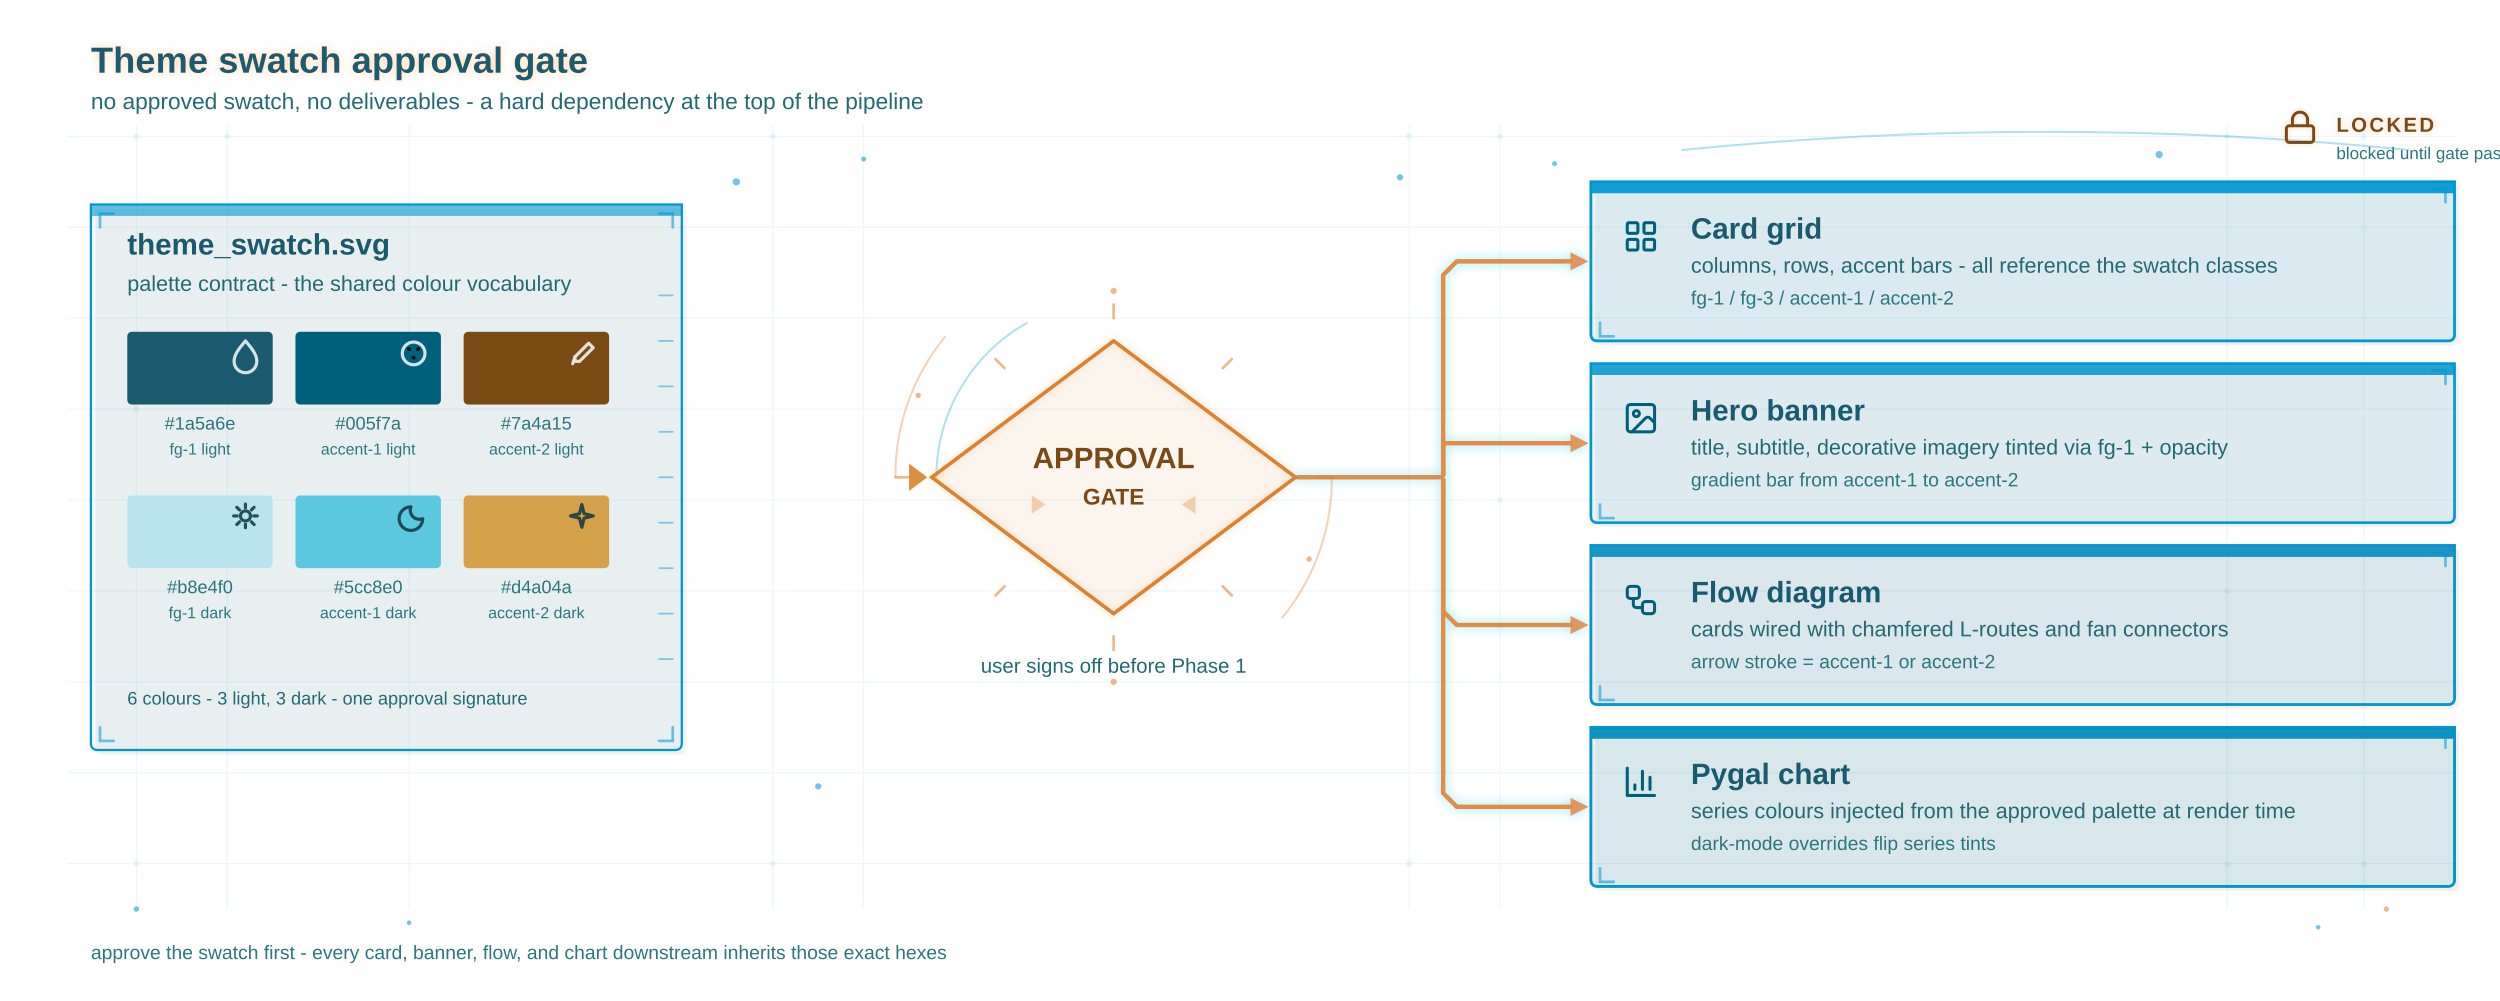
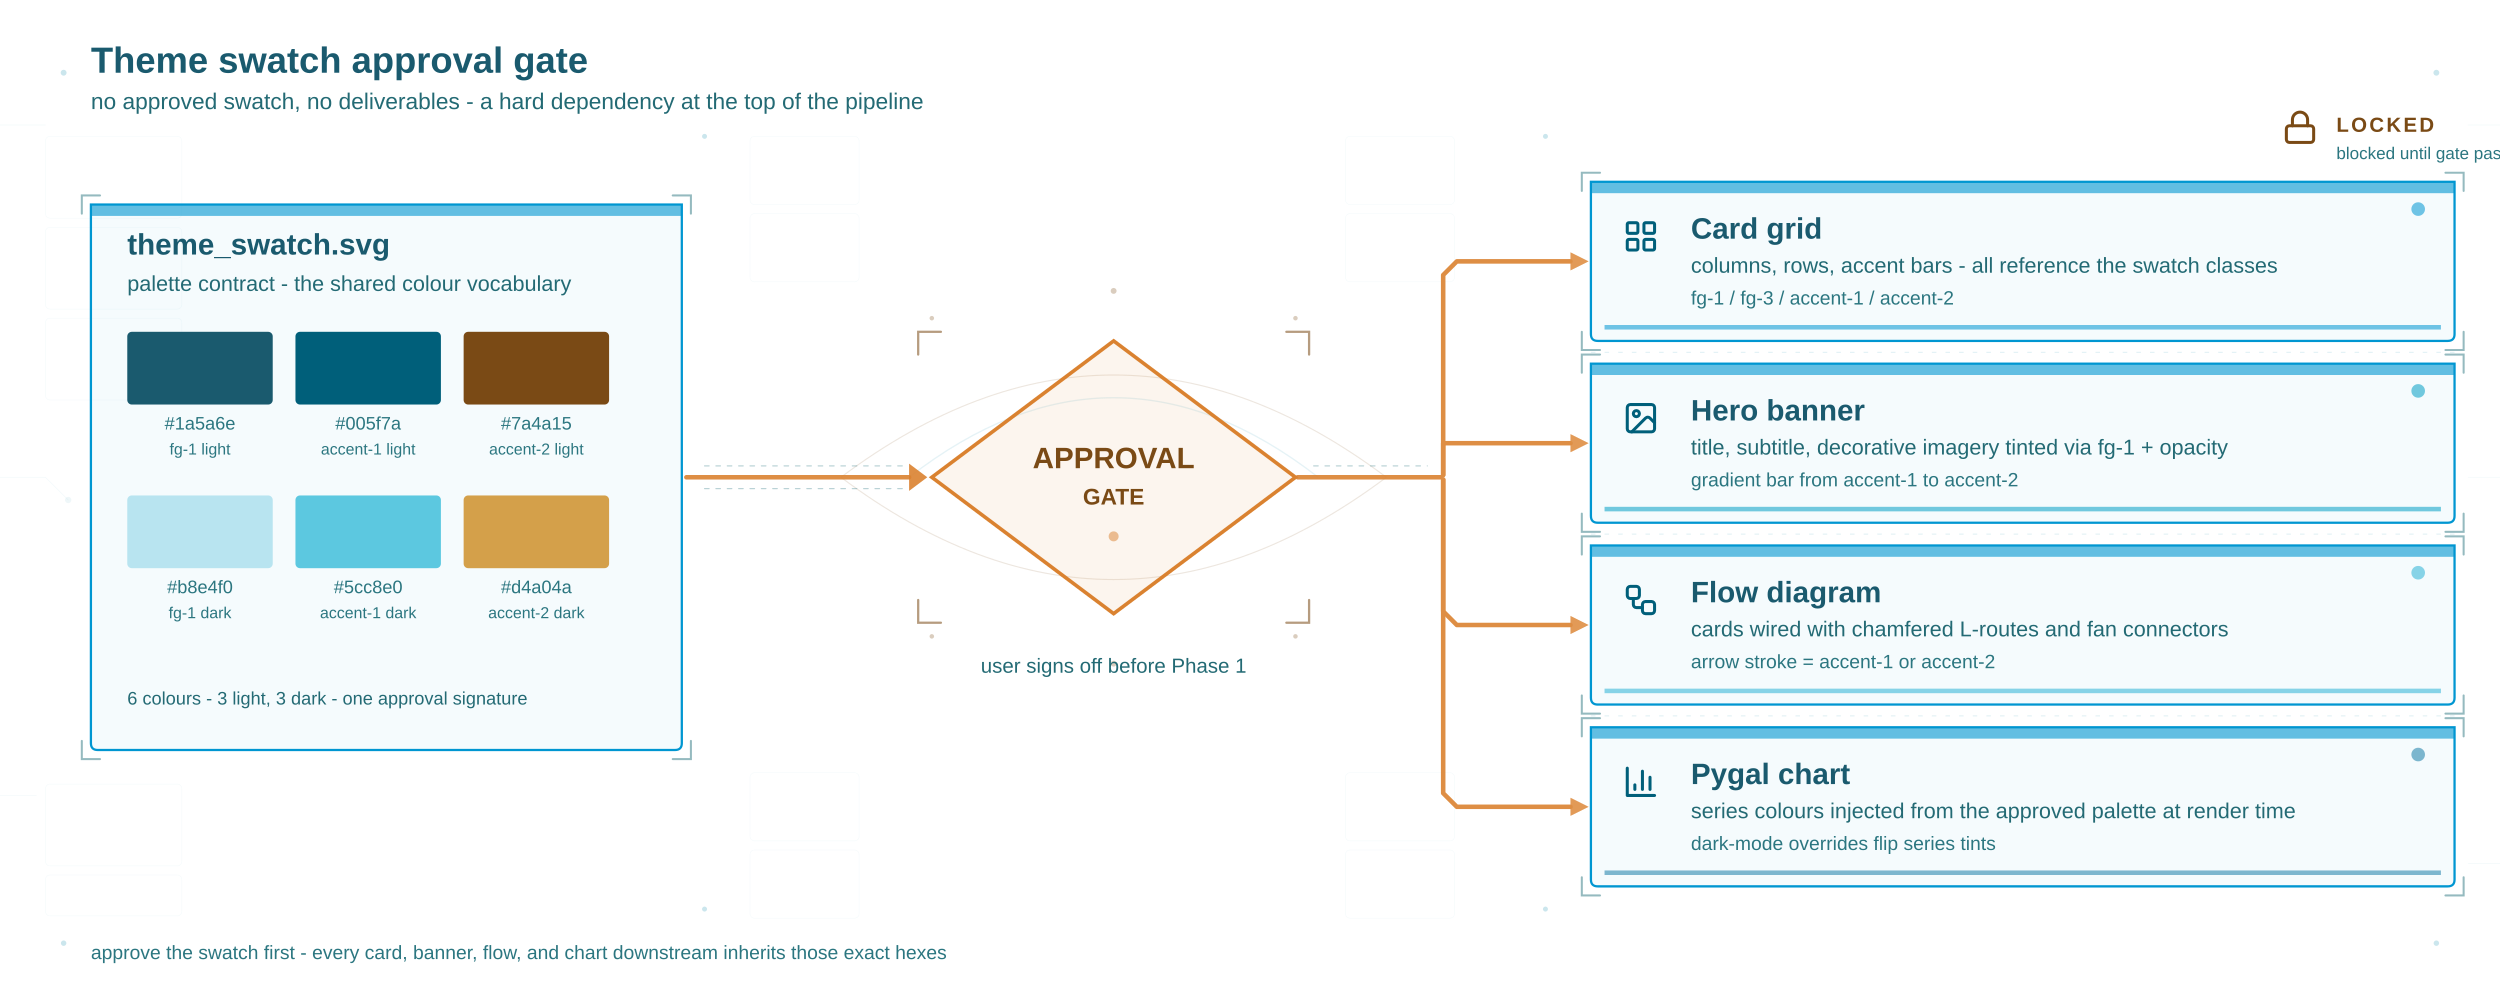
<svg xmlns="http://www.w3.org/2000/svg" viewBox="0 0 1100 440">
  <style>
    .fg-1 { fill: #1a5a6e; }
    .fg-2 { fill: #24697e; }
    .fg-3 { fill: #236a74; }
    .fg-4 { fill: #2b7680; }
    .accent-1 { fill: #005f7a; }
    .accent-2 { fill: #7a4a15; }
    .on-fill { fill: #e0f2f7; }
    .stroke-accent-1 { stroke: #0096d1; }
    .stroke-accent-2 { stroke: #da8230; }
    .icon-stroke-1 { stroke: #005f7a; }
    .icon-stroke-2 { stroke: #7a4a15; }
- 
-     /* add-life classes (medium) */
-     .al-bg-path { stroke: #0096d1; stroke-width: 0.5; fill: none; opacity: 0.08; }
-     .al-bg-node { fill: #0096d1; opacity: 0.08; }
-     .al-bracket { stroke: #0096d1; stroke-width: 1.2; fill: none; opacity: 0.55; stroke-linecap: round; }
-     .al-bracket-warm { stroke: #da8230; stroke-width: 1.2; fill: none; opacity: 0.55; stroke-linecap: round; }
-     .al-dash { stroke: #0096d1; stroke-width: 0.8; fill: none; opacity: 0.45; stroke-linecap: round; }
-     .al-dash-warm { stroke: #da8230; stroke-width: 0.8; fill: none; opacity: 0.50; stroke-linecap: round; }
-     .al-ring { stroke: #da8230; stroke-width: 0.9; fill: none; opacity: 0.35; }
-     .al-ring-cool { stroke: #0096d1; stroke-width: 0.9; fill: none; opacity: 0.30; }
-     .al-particle-cool { fill: #0096d1; opacity: 0.55; }
-     .al-particle-warm { fill: #da8230; opacity: 0.55; }
-     .al-shadow { fill: #0a2a33; opacity: 0.06; }
- 
-     /* wider in-family hue rhythm for the 4 deliverable cards (body + stroke + accent bar tint) */
-     .card-body-1 { fill: #0096d1; fill-opacity: 0.06; }        /* teal primary */
-     .card-body-2 { fill: #3aa8d8; fill-opacity: 0.06; }        /* sky */
-     .card-body-3 { fill: #1d7ea6; fill-opacity: 0.07; }        /* steel-teal */
-     .card-body-4 { fill: #00728f; fill-opacity: 0.07; }        /* deep teal */
-     .card-stroke-1 { stroke: #0096d1; stroke-width: 1.2; fill: none; opacity: 0.85; }
-     .card-stroke-2 { stroke: #3aa8d8; stroke-width: 1.2; fill: none; opacity: 0.85; }
-     .card-stroke-3 { stroke: #1d7ea6; stroke-width: 1.2; fill: none; opacity: 0.85; }
-     .card-stroke-4 { stroke: #00728f; stroke-width: 1.2; fill: none; opacity: 0.85; }
-     .card-bar-1 { fill: #0096d1; opacity: 0.80; }
-     .card-bar-2 { fill: #3aa8d8; opacity: 0.80; }
-     .card-bar-3 { fill: #1d7ea6; opacity: 0.80; }
-     .card-bar-4 { fill: #00728f; opacity: 0.80; }
- 
-     /* swatch card and gate accent */
-     .al-swatch-body { fill: #0096d1; fill-opacity: 0.05; }
-     .al-gate-body  { fill: #da8230; fill-opacity: 0.09; }
- 
-     /* icon strokes used on chips and decorations */
-     .al-chip-ink { stroke: #f5fbfd; stroke-width: 1.4; fill: none; stroke-linecap: round; stroke-linejoin: round; opacity: 0.85; }
-     .al-chip-ink-dark { stroke: #0e3540; stroke-width: 1.4; fill: none; stroke-linecap: round; stroke-linejoin: round; opacity: 0.85; }
- 
    @media (prefers-color-scheme: dark) {
      .fg-1 { fill: #b8e4f0; }
      .fg-2 { fill: #8fd4e6; }
      .fg-3 { fill: #5aafc5; }
      .fg-4 { fill: #4099b3; }
      .accent-1 { fill: #5cc8e0; }
      .accent-2 { fill: #d4a04a; }
      .on-fill { fill: #e0f2f7; }
      .icon-stroke-1 { stroke: #5cc8e0; }
      .icon-stroke-2 { stroke: #d4a04a; }
- 
-       .al-bg-path { stroke: #5cc8e0; opacity: 0.08; }
-       .al-bg-node { fill: #5cc8e0; opacity: 0.08; }
-       .al-bracket { stroke: #5cc8e0; opacity: 0.55; }
-       .al-bracket-warm { stroke: #d4a04a; opacity: 0.55; }
-       .al-dash { stroke: #5cc8e0; opacity: 0.45; }
-       .al-dash-warm { stroke: #d4a04a; opacity: 0.50; }
-       .al-ring { stroke: #d4a04a; opacity: 0.35; }
-       .al-ring-cool { stroke: #5cc8e0; opacity: 0.30; }
-       .al-particle-cool { fill: #5cc8e0; opacity: 0.55; }
-       .al-particle-warm { fill: #d4a04a; opacity: 0.55; }
-       .al-shadow { fill: #000000; opacity: 0.18; }
- 
-       .card-body-1 { fill: #5cc8e0; fill-opacity: 0.09; }
-       .card-body-2 { fill: #8fd4e6; fill-opacity: 0.09; }
-       .card-body-3 { fill: #4099b3; fill-opacity: 0.10; }
-       .card-body-4 { fill: #3e7e94; fill-opacity: 0.12; }
-       .card-stroke-1 { stroke: #5cc8e0; opacity: 0.85; }
-       .card-stroke-2 { stroke: #8fd4e6; opacity: 0.85; }
-       .card-stroke-3 { stroke: #4099b3; opacity: 0.90; }
-       .card-stroke-4 { stroke: #3e7e94; opacity: 0.90; }
-       .card-bar-1 { fill: #5cc8e0; opacity: 0.90; }
-       .card-bar-2 { fill: #8fd4e6; opacity: 0.90; }
-       .card-bar-3 { fill: #4099b3; opacity: 0.90; }
-       .card-bar-4 { fill: #3e7e94; opacity: 0.90; }
- 
-       .al-swatch-body { fill: #5cc8e0; fill-opacity: 0.08; }
-       .al-gate-body  { fill: #d4a04a; fill-opacity: 0.10; }
- 
-       .al-chip-ink { stroke: #0e3540; opacity: 0.85; }
-       .al-chip-ink-dark { stroke: #f5fbfd; opacity: 0.85; }
+     }
+   
+     /* === add-life classes (additive, do not override originals) === */
+     .bg-trace { fill: none; stroke: #5aafc5; stroke-width: 0.3; opacity: 0.08; stroke-linecap: round; }
+     .bg-swatch-grid { fill: none; stroke: #5aafc5; stroke-width: 0.25; opacity: 0.07; }
+     .bg-node { fill: #5aafc5; opacity: 0.10; stroke: none; }
+     .bracket { fill: none; stroke: #2b7680; stroke-width: 0.9; opacity: 0.50; stroke-linecap: round; }
+     .bracket-warm { fill: none; stroke: #7a4a15; stroke-width: 1.0; opacity: 0.55; stroke-linecap: round; }
+     .scanline { fill: none; stroke: #5aafc5; stroke-width: 0.4; opacity: 0.22; stroke-dasharray: 2,4; }
+     .particle-a { fill: #5aafc5; opacity: 0.32; }
+     .particle-b { fill: #7a4a15; opacity: 0.28; }
+     .arc-bg { fill: none; stroke: #5aafc5; stroke-width: 0.6; opacity: 0.16; }
+     .arc-bg-warm { fill: none; stroke: #7a4a15; stroke-width: 0.5; opacity: 0.14; }
+     .tech-line { fill: none; stroke: #2b7680; stroke-width: 0.5; opacity: 0.35; stroke-linecap: round; stroke-dasharray: 2,3; }
+     .hue-v1 { fill: #0096d1; opacity: 0.55; } /* teal */
+     .hue-v2 { fill: #18a7c9; opacity: 0.60; } /* cyan-teal */
+     .hue-v3 { fill: #2bb2d6; opacity: 0.55; } /* sky-teal */
+     .hue-v4 { fill: #1a7ea8; opacity: 0.55; } /* blue-teal */
+     @media (prefers-color-scheme: dark) {
+       .bg-trace { stroke: #5cc8e0; opacity: 0.08; }
+       .bg-swatch-grid { stroke: #5cc8e0; opacity: 0.08; }
+       .bg-node { fill: #5cc8e0; }
+       .bracket { stroke: #5aafc5; opacity: 0.55; }
+       .bracket-warm { stroke: #d4a04a; }
+       .scanline { stroke: #5cc8e0; opacity: 0.25; }
+       .particle-a { fill: #5cc8e0; }
+       .particle-b { fill: #d4a04a; }
+       .arc-bg { stroke: #5cc8e0; }
+       .arc-bg-warm { stroke: #d4a04a; }
+       .tech-line { stroke: #5aafc5; }
+       .hue-v1 { fill: #5cc8e0; }
+       .hue-v2 { fill: #8fd4e6; }
+       .hue-v3 { fill: #a3dde8; }
+       .hue-v4 { fill: #5aafc5; }
    }
  </style>
  <defs>
-     <filter id="al-glow-cool" x="-20%" y="-20%" width="140%" height="140%">
-       <feGaussianBlur in="SourceGraphic" stdDeviation="2.4" result="blur" />
-       <feColorMatrix in="blur" type="matrix" values="0 0 0 0 0   0 0 0 0 0.59   0 0 0 0 0.82   0 0 0 0.55 0" />
+     <filter id="glow-cool" x="-20%" y="-20%" width="140%" height="140%">
+       <feGaussianBlur stdDeviation="2" result="blur" />
      <feMerge>
-         <feMergeNode />
+         <feMergeNode in="blur" />
        <feMergeNode in="SourceGraphic" />
      </feMerge>
    </filter>
-     <filter id="al-glow-warm" x="-20%" y="-20%" width="140%" height="140%">
-       <feGaussianBlur in="SourceGraphic" stdDeviation="1.8" result="blur" />
-       <feColorMatrix in="blur" type="matrix" values="0 0 0 0 0.86   0 0 0 0 0.51   0 0 0 0 0.19   0 0 0 0.55 0" />
+     <filter id="glow-warm" x="-20%" y="-20%" width="140%" height="140%">
+       <feGaussianBlur stdDeviation="1.7" result="blur" />
      <feMerge>
-         <feMergeNode />
+         <feMergeNode in="blur" />
        <feMergeNode in="SourceGraphic" />
      </feMerge>
    </filter>
  </defs>
+   <g id="add-life-decorations">
+     <g class="bg-swatch-grid">
+       <rect x="20" y="60" width="60" height="36" rx="2" />
+       <rect x="20" y="100" width="60" height="36" rx="2" />
+       <rect x="20" y="140" width="60" height="36" rx="2" />
+       <rect x="20" y="345" width="60" height="36" rx="2" />
+       <rect x="20" y="385" width="60" height="18" rx="2" />
+       <rect x="330" y="60" width="48" height="30" rx="2" />
+       <rect x="330" y="94" width="48" height="30" rx="2" />
+       <rect x="592" y="60" width="48" height="30" rx="2" />
+       <rect x="592" y="94" width="48" height="30" rx="2" />
+       <rect x="330" y="340" width="48" height="30" rx="2" />
+       <rect x="330" y="374" width="48" height="30" rx="2" />
+       <rect x="592" y="340" width="48" height="30" rx="2" />
+       <rect x="592" y="374" width="48" height="30" rx="2" />
+     </g>
+     <g class="bg-trace">
+       <path d="M 0,55 H 20" />
+       <path d="M 0,210 H 20 L 30,220" />
+       <path d="M 0,350 H 16" />
+       <path d="M 1100,55 H 1086" />
+       <path d="M 1100,210 H 1086" />
+       <path d="M 1100,380 H 1086" />
+     </g>
+     <g class="bg-node">
+       <circle cx="30" cy="220" r="1.4" />
+     </g>
+     <g class="arc-bg-warm">
+       <path d="M 370,210 Q 490,120 610,210" />
+       <path d="M 370,210 Q 490,300 610,210" />
+     </g>
+     <g class="arc-bg">
+       <path d="M 400,210 Q 490,140 580,210" />
+     </g>
+     <g class="bracket">
+       <path d="M 36,94 L 36,86 L 44,86" />
+       <path d="M 296,86 L 304,86 L 304,94" />
+       <path d="M 36,326 L 36,334 L 44,334" />
+       <path d="M 296,334 L 304,334 L 304,326" />
+       <path d="M 696,84 L 696,76 L 704,76" />
+       <path d="M 1076,76 L 1084,76 L 1084,84" />
+       <path d="M 696,146 L 696,154 L 704,154" />
+       <path d="M 1076,154 L 1084,154 L 1084,146" />
+       <path d="M 696,164 L 696,156 L 704,156" />
+       <path d="M 1076,156 L 1084,156 L 1084,164" />
+       <path d="M 696,226 L 696,234 L 704,234" />
+       <path d="M 1076,234 L 1084,234 L 1084,226" />
+       <path d="M 696,244 L 696,236 L 704,236" />
+       <path d="M 1076,236 L 1084,236 L 1084,244" />
+       <path d="M 696,306 L 696,314 L 704,314" />
+       <path d="M 1076,314 L 1084,314 L 1084,306" />
+       <path d="M 696,324 L 696,316 L 704,316" />
+       <path d="M 1076,316 L 1084,316 L 1084,324" />
+       <path d="M 696,386 L 696,394 L 704,394" />
+       <path d="M 1076,394 L 1084,394 L 1084,386" />
+     </g>
+     <g class="bracket-warm">
+       <path d="M 404,156 L 404,146 L 414,146" />
+       <path d="M 566,146 L 576,146 L 576,156" />
+       <path d="M 404,264 L 404,274 L 414,274" />
+       <path d="M 566,274 L 576,274 L 576,264" />
+     </g>
+     <g class="scanline">
+       <line x1="700" y1="155" x2="1080" y2="155" />
+       <line x1="700" y1="235" x2="1080" y2="235" />
+       <line x1="700" y1="315" x2="1080" y2="315" />
+     </g>
+     <g class="tech-line">
+       <line x1="310" y1="205" x2="398" y2="205" />
+       <line x1="310" y1="215" x2="398" y2="215" />
+       <line x1="578" y1="205" x2="628" y2="205" />
+     </g>
+     <g class="particle-a">
+       <circle cx="28" cy="32" r="1.3" />
+       <circle cx="1072" cy="32" r="1.3" />
+       <circle cx="28" cy="415" r="1.2" />
+       <circle cx="1072" cy="415" r="1.2" />
+       <circle cx="310" cy="60" r="1.1" />
+       <circle cx="680" cy="60" r="1.1" />
+       <circle cx="680" cy="400" r="1.1" />
+       <circle cx="310" cy="400" r="1.1" />
+     </g>
+     <g class="particle-b">
+       <circle cx="490" cy="128" r="1.3" />
+       <circle cx="490" cy="292" r="1.3" />
+       <circle cx="410" cy="140" r="1.0" />
+       <circle cx="570" cy="140" r="1.0" />
+       <circle cx="410" cy="280" r="1.0" />
+       <circle cx="570" cy="280" r="1.0" />
+     </g>
+   </g>
  <g id="background">
    <rect x="0" y="0" width="1100" height="440" fill="transparent" />
    <g id="guide-grid" display="none">
      <line x1="0" y1="210" x2="1100" y2="210" stroke="red" stroke-width="0.3" />
      <line x1="550" y1="0" x2="550" y2="440" stroke="red" stroke-width="0.3" />
    </g>
  </g>
-   <g id="add-life-decorations">
-     <g id="al-bg-texture">
-       <g class="al-bg-path">
-         <line x1="30" y1="60" x2="1080" y2="60" />
-         <line x1="30" y1="100" x2="1080" y2="100" />
-         <line x1="30" y1="140" x2="1080" y2="140" />
-         <line x1="30" y1="180" x2="1080" y2="180" />
-         <line x1="30" y1="220" x2="1080" y2="220" />
-         <line x1="30" y1="260" x2="1080" y2="260" />
-         <line x1="30" y1="300" x2="1080" y2="300" />
-         <line x1="30" y1="340" x2="1080" y2="340" />
-         <line x1="30" y1="380" x2="1080" y2="380" />
-         <line x1="60" y1="55" x2="60" y2="400" />
-         <line x1="100" y1="55" x2="100" y2="400" />
-         <line x1="180" y1="55" x2="180" y2="400" />
-         <line x1="340" y1="55" x2="340" y2="400" />
-         <line x1="380" y1="55" x2="380" y2="400" />
-         <line x1="620" y1="55" x2="620" y2="400" />
-         <line x1="660" y1="55" x2="660" y2="400" />
-         <line x1="980" y1="55" x2="980" y2="400" />
-         <line x1="1040" y1="55" x2="1040" y2="400" />
-       </g>
-       <g class="al-bg-node">
-         <circle cx="60" cy="60" r="1.4" />
-         <circle cx="100" cy="60" r="1.4" />
-         <circle cx="340" cy="60" r="1.4" />
-         <circle cx="620" cy="60" r="1.4" />
-         <circle cx="660" cy="60" r="1.4" />
-         <circle cx="980" cy="60" r="1.4" />
-         <circle cx="1040" cy="60" r="1.4" />
-         <circle cx="60" cy="380" r="1.4" />
-         <circle cx="340" cy="380" r="1.4" />
-         <circle cx="620" cy="380" r="1.4" />
-         <circle cx="980" cy="380" r="1.4" />
-         <circle cx="1040" cy="380" r="1.4" />
-         <circle cx="60" cy="180" r="1.4" />
-         <circle cx="660" cy="220" r="1.4" />
-         <circle cx="980" cy="260" r="1.4" />
-       </g>
-     </g>
-     <g id="al-shadows">
-       <path class="al-shadow" d="M42,92 H302 V329 Q302,332 299,332 H45 Q42,332 42,329 Z" />
-       <path class="al-shadow" d="M702,82 H1082 V149 Q1082,152 1079,152 H705 Q702,152 702,149 Z" />
-       <path class="al-shadow" d="M702,162 H1082 V229 Q1082,232 1079,232 H705 Q702,232 702,229 Z" />
-       <path class="al-shadow" d="M702,242 H1082 V309 Q1082,312 1079,312 H705 Q702,312 702,309 Z" />
-       <path class="al-shadow" d="M702,322 H1082 V389 Q1082,392 1079,392 H705 Q702,392 702,389 Z" />
-     </g>
-     <g id="al-card-hue-rhythm">
-       <path class="card-body-1" d="M700,80 H1080 V147 Q1080,150 1077,150 H703 Q700,150 700,147 Z" />
-       <path class="card-stroke-1" d="M700,80 H1080 V147 Q1080,150 1077,150 H703 Q700,150 700,147 Z" />
-       <rect class="card-bar-1" x="700" y="80" width="380" height="5" />
-       <path class="card-body-2" d="M700,160 H1080 V227 Q1080,230 1077,230 H703 Q700,230 700,227 Z" />
-       <path class="card-stroke-2" d="M700,160 H1080 V227 Q1080,230 1077,230 H703 Q700,230 700,227 Z" />
-       <rect class="card-bar-2" x="700" y="160" width="380" height="5" />
-       <path class="card-body-3" d="M700,240 H1080 V307 Q1080,310 1077,310 H703 Q700,310 700,307 Z" />
-       <path class="card-stroke-3" d="M700,240 H1080 V307 Q1080,310 1077,310 H703 Q700,310 700,307 Z" />
-       <rect class="card-bar-3" x="700" y="240" width="380" height="5" />
-       <path class="card-body-4" d="M700,320 H1080 V387 Q1080,390 1077,390 H703 Q700,390 700,387 Z" />
-       <path class="card-stroke-4" d="M700,320 H1080 V387 Q1080,390 1077,390 H703 Q700,390 700,387 Z" />
-       <rect class="card-bar-4" x="700" y="320" width="380" height="5" />
-     </g>
-     <g id="al-brackets">
-       <path class="al-bracket" d="M44,100 L44,94 L50,94" />
-       <path class="al-bracket" d="M290,94 L296,94 L296,100" />
-       <path class="al-bracket" d="M44,320 L44,326 L50,326" />
-       <path class="al-bracket" d="M290,326 L296,326 L296,320" />
-       <path class="al-bracket-warm" d="M490,140 L490,134" />
-       <path class="al-bracket-warm" d="M490,280 L490,286" />
-       <path class="al-bracket-warm" d="M400,210 L394,210" />
-       <path class="al-bracket-warm" d="M580,210 L586,210" />
-       <path class="al-bracket-warm" d="M442,162 L438,158" />
-       <path class="al-bracket-warm" d="M538,162 L542,158" />
-       <path class="al-bracket-warm" d="M442,258 L438,262" />
-       <path class="al-bracket-warm" d="M538,258 L542,262" />
-       <path class="al-bracket" d="M1070,83 L1076,83 L1076,89" />
-       <path class="al-bracket" d="M1070,163 L1076,163 L1076,169" />
-       <path class="al-bracket" d="M1070,243 L1076,243 L1076,249" />
-       <path class="al-bracket" d="M1070,323 L1076,323 L1076,329" />
-       <path class="al-bracket" d="M704,142 L704,148 L710,148" />
-       <path class="al-bracket" d="M704,222 L704,228 L710,228" />
-       <path class="al-bracket" d="M704,302 L704,308 L710,308" />
-       <path class="al-bracket" d="M704,382 L704,388 L710,388" />
-       <path class="al-dash" d="M290,130 h6 M290,150 h6 M290,170 h6 M290,190 h6 M290,210 h6 M290,230 h6 M290,250 h6 M290,270 h6 M290,290 h6" />
-     </g>
-     <g id="al-abstract">
-       <path class="al-ring" d="M490,210 m-96,0 a96,96 0 0 1 22,-62" />
-       <path class="al-ring" d="M490,210 m96,0 a96,96 0 0 1 -22,62" />
-       <path class="al-ring-cool" d="M490,210 m-78,0 a78,78 0 0 1 40,-68" />
-       <path class="al-ring-cool" d="M740,66 q160,-16 320,0" />
-       <circle class="al-particle-cool" cx="324" cy="80" r="1.6" />
-       <circle class="al-particle-cool" cx="360" cy="346" r="1.4" />
-       <circle class="al-particle-cool" cx="380" cy="70" r="1.1" />
-       <circle class="al-particle-cool" cx="616" cy="78" r="1.4" />
-       <circle class="al-particle-cool" cx="684" cy="72" r="1.1" />
-       <circle class="al-particle-cool" cx="950" cy="68" r="1.6" />
-       <circle class="al-particle-warm" cx="490" cy="128" r="1.4" />
-       <circle class="al-particle-warm" cx="490" cy="300" r="1.4" />
-       <circle class="al-particle-warm" cx="404" cy="174" r="1.2" />
-       <circle class="al-particle-warm" cx="576" cy="246" r="1.2" />
-       <circle class="al-particle-cool" cx="60" cy="400" r="1.2" />
-       <circle class="al-particle-cool" cx="180" cy="406" r="1.0" />
-       <circle class="al-particle-warm" cx="1050" cy="400" r="1.2" />
-       <circle class="al-particle-cool" cx="1020" cy="408" r="1.0" />
-     </g>
-   </g>
  <g id="nodes">
    <g id="title-band">
-       <text x="40" y="32" font-family="Segoe UI, Arial, sans-serif" font-size="16" font-weight="700" class="fg-1" filter="url(#al-glow-warm)">Theme swatch approval gate</text>
+       <text x="40" y="32" font-family="Segoe UI, Arial, sans-serif" font-size="16" font-weight="700" class="fg-1">Theme swatch approval gate</text>
      <text x="40" y="48" font-family="Segoe UI, Arial, sans-serif" font-size="10" class="fg-3">no approved swatch, no deliverables - a hard dependency at the top of the pipeline</text>
    </g>
    <g id="swatch-card">
      <path d="M40,90 H300 V327 Q300,330 297,330 H43 Q40,330 40,327 Z" fill="#0096d1" fill-opacity="0.04" />
      <path d="M40,90 H300 V327 Q300,330 297,330 H43 Q40,330 40,327 Z" fill="none" stroke="#0096d1" stroke-width="1" />
      <rect x="40" y="90" width="260" height="5" fill="#0096d1" opacity="0.6" />
      <rect x="56" y="146" width="64" height="32" rx="2" fill="#1a5a6e" />
      <rect x="130" y="146" width="64" height="32" rx="2" fill="#005f7a" />
      <rect x="204" y="146" width="64" height="32" rx="2" fill="#7a4a15" />
      <rect x="56" y="218" width="64" height="32" rx="2" fill="#b8e4f0" />
      <rect x="130" y="218" width="64" height="32" rx="2" fill="#5cc8e0" />
      <rect x="204" y="218" width="64" height="32" rx="2" fill="#d4a04a" />
    </g>
    <g id="gate-diamond">
      <polygon points="490,150 570,210 490,270 410,210" fill="#da8230" fill-opacity="0.08" />
-       <polygon points="490,150 570,210 490,270 410,210" fill="none" stroke="#da8230" stroke-width="1.6" filter="url(#al-glow-warm)" />
+       <polygon points="490,150 570,210 490,270 410,210" fill="none" stroke="#da8230" stroke-width="1.6" />
    </g>
    <g id="deliverable-cards">
      <path d="M700,80 H1080 V147 Q1080,150 1077,150 H703 Q700,150 700,147 Z" fill="#0096d1" fill-opacity="0.04" />
      <path d="M700,80 H1080 V147 Q1080,150 1077,150 H703 Q700,150 700,147 Z" fill="none" stroke="#0096d1" stroke-width="1" />
      <rect x="700" y="80" width="380" height="5" fill="#0096d1" opacity="0.6" />
      <path d="M700,160 H1080 V227 Q1080,230 1077,230 H703 Q700,230 700,227 Z" fill="#0096d1" fill-opacity="0.04" />
      <path d="M700,160 H1080 V227 Q1080,230 1077,230 H703 Q700,230 700,227 Z" fill="none" stroke="#0096d1" stroke-width="1" />
      <rect x="700" y="160" width="380" height="5" fill="#0096d1" opacity="0.6" />
      <path d="M700,240 H1080 V307 Q1080,310 1077,310 H703 Q700,310 700,307 Z" fill="#0096d1" fill-opacity="0.04" />
      <path d="M700,240 H1080 V307 Q1080,310 1077,310 H703 Q700,310 700,307 Z" fill="none" stroke="#0096d1" stroke-width="1" />
      <rect x="700" y="240" width="380" height="5" fill="#0096d1" opacity="0.6" />
      <path d="M700,320 H1080 V387 Q1080,390 1077,390 H703 Q700,390 700,387 Z" fill="#0096d1" fill-opacity="0.04" />
      <path d="M700,320 H1080 V387 Q1080,390 1077,390 H703 Q700,390 700,387 Z" fill="none" stroke="#0096d1" stroke-width="1" />
      <rect x="700" y="320" width="380" height="5" fill="#0096d1" opacity="0.6" />
    </g>
  </g>
  <g id="connectors">
-     <path d="M302.00,210.00 L400.00,210.00" fill="none" stroke="#da8230" stroke-width="2.0" opacity="0.9" stroke-linejoin="round" stroke-linecap="round" filter="url(#al-glow-cool)" />
+     <path d="M302.00,210.00 L400.00,210.00" fill="none" stroke="#da8230" stroke-width="2.0" opacity="0.9" stroke-linejoin="round" stroke-linecap="round" />
    <polygon points="408.00,210.00 400.00,204.00 400.00,216.00" fill="#da8230" opacity="0.9" />
-     <g class="manifold-connector" fill="none" stroke="#da8230" stroke-width="2.0" opacity="0.9" stroke-linejoin="round" stroke-linecap="round" filter="url(#al-glow-cool)">
+     <g class="manifold-connector" fill="none" stroke="#da8230" stroke-width="2.0" opacity="0.9" stroke-linejoin="round" stroke-linecap="round">
      <path d="M571.00,210.00 L634.00,210.00" />
      <path d="M635.00,209.00 L635.00,121.00 L641.00,115.00 L691.00,115.00" />
      <polygon points="699.00,115.00 691.00,111.00 691.00,119.00" fill="#da8230" stroke="none" opacity="0.9" />
      <path d="M635.00,209.00 L635.00,195.00 L691.00,195.00" />
      <polygon points="699.00,195.00 691.00,191.00 691.00,199.00" fill="#da8230" stroke="none" opacity="0.9" />
      <path d="M635.00,211.00 L635.00,269.00 L641.00,275.00 L691.00,275.00" />
      <polygon points="699.00,275.00 691.00,271.00 691.00,279.00" fill="#da8230" stroke="none" opacity="0.9" />
      <path d="M635.00,211.00 L635.00,349.00 L641.00,355.00 L691.00,355.00" />
      <polygon points="699.00,355.00 691.00,351.00 691.00,359.00" fill="#da8230" stroke="none" opacity="0.9" />
    </g>
  </g>
  <g id="content">
    <g id="swatch-labels">
      <text x="56" y="112" font-family="Segoe UI, Arial, sans-serif" font-size="13" font-weight="700" class="fg-1">theme_swatch.svg</text>
      <text x="56" y="128" font-family="Segoe UI, Arial, sans-serif" font-size="9.5" class="fg-3">palette contract - the shared colour vocabulary</text>
      <text x="88" y="189" font-family="Segoe UI, Arial, sans-serif" font-size="8" class="fg-4" text-anchor="middle">#1a5a6e</text>
      <text x="162" y="189" font-family="Segoe UI, Arial, sans-serif" font-size="8" class="fg-4" text-anchor="middle">#005f7a</text>
      <text x="236" y="189" font-family="Segoe UI, Arial, sans-serif" font-size="8" class="fg-4" text-anchor="middle">#7a4a15</text>
      <text x="88" y="200" font-family="Segoe UI, Arial, sans-serif" font-size="7" class="fg-4" text-anchor="middle">fg-1 light</text>
      <text x="162" y="200" font-family="Segoe UI, Arial, sans-serif" font-size="7" class="fg-4" text-anchor="middle">accent-1 light</text>
      <text x="236" y="200" font-family="Segoe UI, Arial, sans-serif" font-size="7" class="fg-4" text-anchor="middle">accent-2 light</text>
      <text x="88" y="261" font-family="Segoe UI, Arial, sans-serif" font-size="8" class="fg-4" text-anchor="middle">#b8e4f0</text>
      <text x="162" y="261" font-family="Segoe UI, Arial, sans-serif" font-size="8" class="fg-4" text-anchor="middle">#5cc8e0</text>
      <text x="236" y="261" font-family="Segoe UI, Arial, sans-serif" font-size="8" class="fg-4" text-anchor="middle">#d4a04a</text>
      <text x="88" y="272" font-family="Segoe UI, Arial, sans-serif" font-size="7" class="fg-4" text-anchor="middle">fg-1 dark</text>
      <text x="162" y="272" font-family="Segoe UI, Arial, sans-serif" font-size="7" class="fg-4" text-anchor="middle">accent-1 dark</text>
      <text x="236" y="272" font-family="Segoe UI, Arial, sans-serif" font-size="7" class="fg-4" text-anchor="middle">accent-2 dark</text>
      <text x="56" y="310" font-family="Segoe UI, Arial, sans-serif" font-size="8" class="fg-3">6 colours - 3 light, 3 dark - one approval signature</text>
    </g>
    <g id="gate-labels">
      <text x="490" y="206" font-family="Segoe UI, Arial, sans-serif" font-size="13" font-weight="700" class="accent-2" text-anchor="middle">APPROVAL</text>
      <text x="490" y="222" font-family="Segoe UI, Arial, sans-serif" font-size="10" font-weight="600" class="accent-2" text-anchor="middle">GATE</text>
      <text x="490" y="296" font-family="Segoe UI, Arial, sans-serif" font-size="9" class="fg-3" text-anchor="middle">user signs off before Phase 1</text>
    </g>
    <g id="card-1-content">
      <g transform="translate(714, 96) scale(0.667)" fill="none" class="icon-stroke-1" stroke-width="2" stroke-linecap="round" stroke-linejoin="round">
        <rect width="7" height="7" x="3" y="3" rx="1" />
        <rect width="7" height="7" x="14" y="3" rx="1" />
        <rect width="7" height="7" x="14" y="14" rx="1" />
        <rect width="7" height="7" x="3" y="14" rx="1" />
      </g>
      <text x="744" y="105" font-family="Segoe UI, Arial, sans-serif" font-size="13" font-weight="700" class="fg-1">Card grid</text>
      <text x="744" y="120" font-family="Segoe UI, Arial, sans-serif" font-size="9.5" class="fg-3">columns, rows, accent bars - all reference the swatch classes</text>
      <text x="744" y="134" font-family="Segoe UI, Arial, sans-serif" font-size="8.5" class="fg-4">fg-1 / fg-3 / accent-1 / accent-2</text>
    </g>
    <g id="card-2-content">
      <g transform="translate(714, 176) scale(0.667)" fill="none" class="icon-stroke-1" stroke-width="2" stroke-linecap="round" stroke-linejoin="round">
        <rect width="18" height="18" x="3" y="3" rx="2" ry="2" />
        <circle cx="9" cy="9" r="2" />
        <path d="m21 15-3.086-3.086a2 2 0 0 0-2.828 0L6 21" />
      </g>
      <text x="744" y="185" font-family="Segoe UI, Arial, sans-serif" font-size="13" font-weight="700" class="fg-1">Hero banner</text>
      <text x="744" y="200" font-family="Segoe UI, Arial, sans-serif" font-size="9.5" class="fg-3">title, subtitle, decorative imagery tinted via fg-1 + opacity</text>
      <text x="744" y="214" font-family="Segoe UI, Arial, sans-serif" font-size="8.5" class="fg-4">gradient bar from accent-1 to accent-2</text>
    </g>
    <g id="card-3-content">
      <g transform="translate(714, 256) scale(0.667)" fill="none" class="icon-stroke-1" stroke-width="2" stroke-linecap="round" stroke-linejoin="round">
        <rect width="8" height="8" x="3" y="3" rx="2" />
        <path d="M7 11v4a2 2 0 0 0 2 2h4" />
        <rect width="8" height="8" x="13" y="13" rx="2" />
      </g>
      <text x="744" y="265" font-family="Segoe UI, Arial, sans-serif" font-size="13" font-weight="700" class="fg-1">Flow diagram</text>
      <text x="744" y="280" font-family="Segoe UI, Arial, sans-serif" font-size="9.5" class="fg-3">cards wired with chamfered L-routes and fan connectors</text>
      <text x="744" y="294" font-family="Segoe UI, Arial, sans-serif" font-size="8.5" class="fg-4">arrow stroke = accent-1 or accent-2</text>
    </g>
    <g id="card-4-content">
      <g transform="translate(714, 336) scale(0.667)" fill="none" class="icon-stroke-1" stroke-width="2" stroke-linecap="round" stroke-linejoin="round">
        <path d="M3 3v18h18" />
        <path d="M18 17V9" />
        <path d="M13 17V5" />
        <path d="M8 17v-3" />
      </g>
      <text x="744" y="345" font-family="Segoe UI, Arial, sans-serif" font-size="13" font-weight="700" class="fg-1">Pygal chart</text>
      <text x="744" y="360" font-family="Segoe UI, Arial, sans-serif" font-size="9.5" class="fg-3">series colours injected from the approved palette at render time</text>
      <text x="744" y="374" font-family="Segoe UI, Arial, sans-serif" font-size="8.5" class="fg-4">dark-mode overrides flip series tints</text>
    </g>
    <g id="locked-marker">
-       <g transform="translate(1004, 48) scale(0.667)" fill="none" class="icon-stroke-2" stroke-width="2" stroke-linecap="round" stroke-linejoin="round" filter="url(#al-glow-warm)">
+       <g transform="translate(1004, 48) scale(0.667)" fill="none" class="icon-stroke-2" stroke-width="2" stroke-linecap="round" stroke-linejoin="round">
        <rect width="18" height="11" x="3" y="11" rx="2" ry="2" />
        <path d="M7 11V7a5 5 0 0 1 10 0v4" />
      </g>
-       <text x="1028" y="58" font-family="Segoe UI, Arial, sans-serif" font-size="9" font-weight="700" class="accent-2" letter-spacing="1" filter="url(#al-glow-warm)">LOCKED</text>
+       <text x="1028" y="58" font-family="Segoe UI, Arial, sans-serif" font-size="9" font-weight="700" class="accent-2" letter-spacing="1">LOCKED</text>
      <text x="1028" y="70" font-family="Segoe UI, Arial, sans-serif" font-size="7.5" class="fg-4">blocked until gate passes</text>
    </g>
    <text x="40" y="422" font-family="Segoe UI, Arial, sans-serif" font-size="8.5" class="fg-4">approve the swatch first - every card, banner, flow, and chart downstream inherits those exact hexes</text>
  </g>
-   <g id="add-life-overlays">
-     <g transform="translate(102,149)" class="al-chip-ink">
-       <path d="M6 1 C2.5 5, 1 7.5, 1 10 a5 5 0 0 0 10 0 C11 7.5, 9.5 5, 6 1 Z" />
-     </g>
-     <g transform="translate(176,149)" class="al-chip-ink">
-       <circle cx="6" cy="6.5" r="5" />
-       <circle cx="4" cy="4.6" r="0.9" fill="currentColor" stroke="none" />
-       <circle cx="8" cy="4.6" r="0.9" fill="currentColor" stroke="none" />
-       <circle cx="6" cy="8.4" r="0.9" fill="currentColor" stroke="none" />
-     </g>
-     <g transform="translate(250,149)" class="al-chip-ink">
-       <path d="M9 2 L11 4 L5 10 L3 10 L3 8 Z" />
-       <path d="M3 8 L2 11" />
-     </g>
-     <g transform="translate(102,221)" class="al-chip-ink-dark">
-       <circle cx="6" cy="6" r="2.2" />
-       <path d="M6 0.8 v1.6 M6 9.6 v1.6 M0.8 6 h1.6 M9.6 6 h1.6 M2.2 2.2 l1.2 1.2 M8.6 8.6 l1.2 1.2 M2.2 9.8 l1.2 -1.2 M8.6 3.4 l1.2 -1.2" />
-     </g>
-     <g transform="translate(176,221)" class="al-chip-ink-dark">
-       <path d="M10 7.2 A5.2 5.2 0 1 1 4.8 2 a4 4 0 0 0 5.2 5.2 Z" />
-     </g>
-     <g transform="translate(250,221)" class="al-chip-ink-dark">
-       <path d="M6 1 L7 5 L11 6 L7 7 L6 11 L5 7 L1 6 L5 5 Z" />
-     </g>
-     <g class="al-bracket-warm" filter="url(#al-glow-warm)">
-       <path d="M460,222 L454,218 L454,226 Z" fill="#da8230" stroke="none" opacity="0.6" />
-       <path d="M520,222 L526,218 L526,226 Z" fill="#da8230" stroke="none" opacity="0.6" />
-     </g>
-   </g>
  <g id="callouts">
  </g>
+   <g id="add-life-icons">
+     <rect x="706" y="143" width="368" height="2" class="hue-v1" />
+     <rect x="706" y="223" width="368" height="2" class="hue-v2" />
+     <rect x="706" y="303" width="368" height="2" class="hue-v3" />
+     <rect x="706" y="383" width="368" height="2" class="hue-v4" />
+     <circle cx="1064" cy="92" r="3" class="hue-v1" />
+     <circle cx="1064" cy="172" r="3" class="hue-v2" />
+     <circle cx="1064" cy="252" r="3" class="hue-v3" />
+     <circle cx="1064" cy="332" r="3" class="hue-v4" />
+     <circle cx="490" cy="236" r="2.2" fill="#da8230" opacity="0.5" />
+   </g>
</svg>
